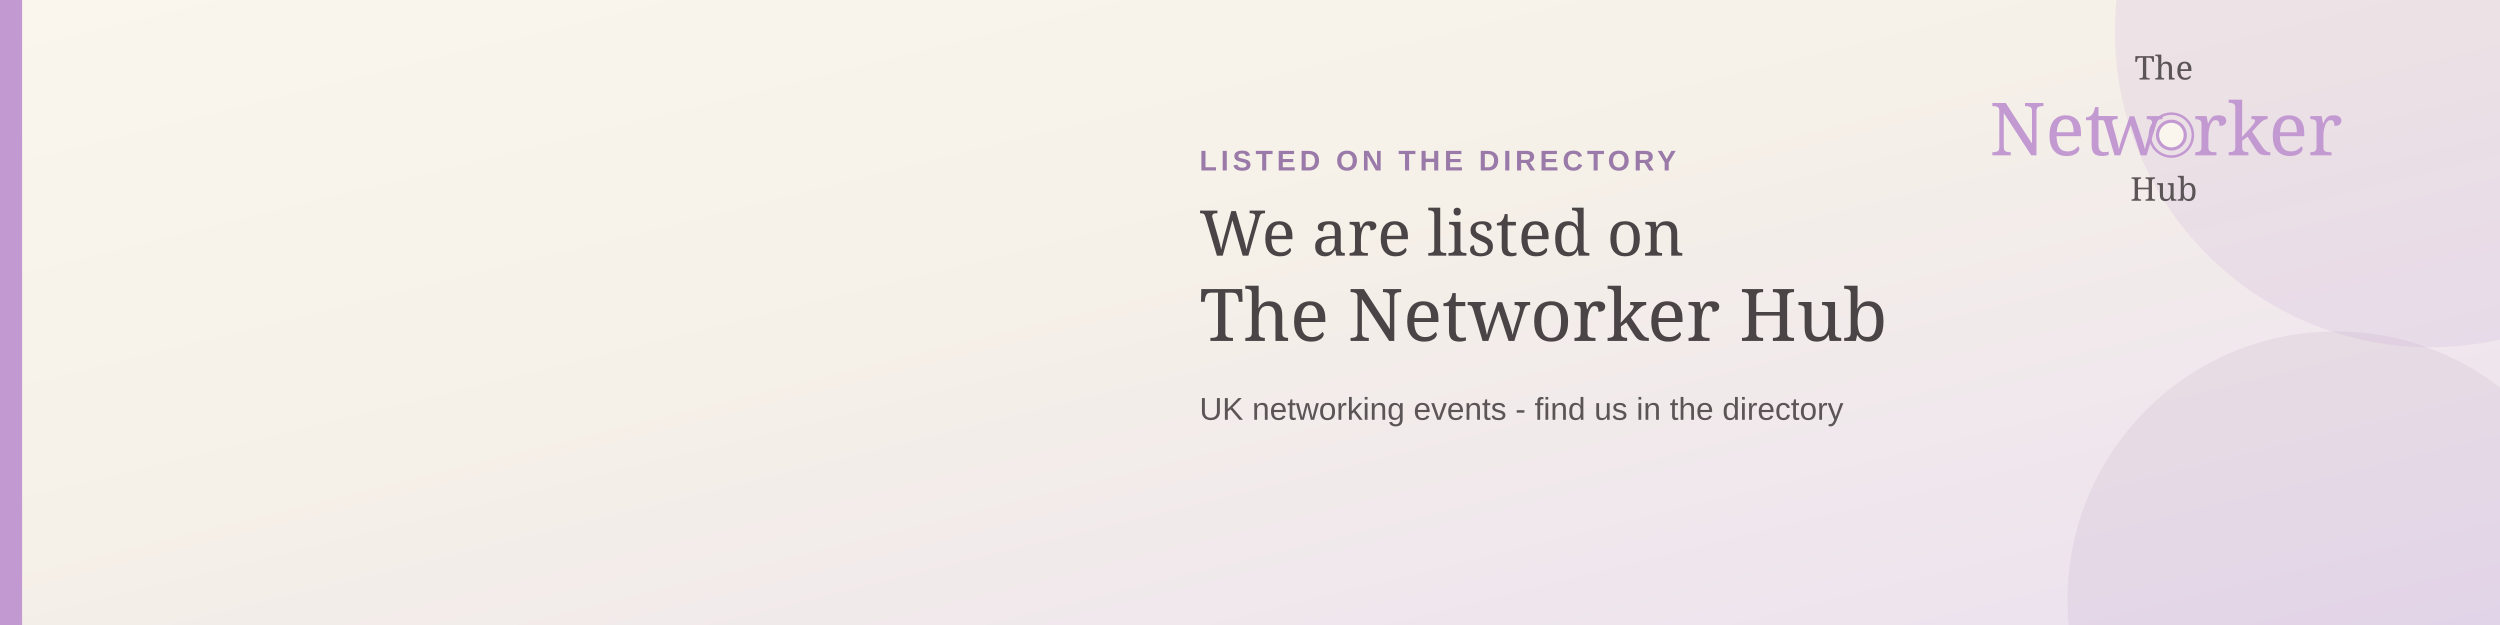
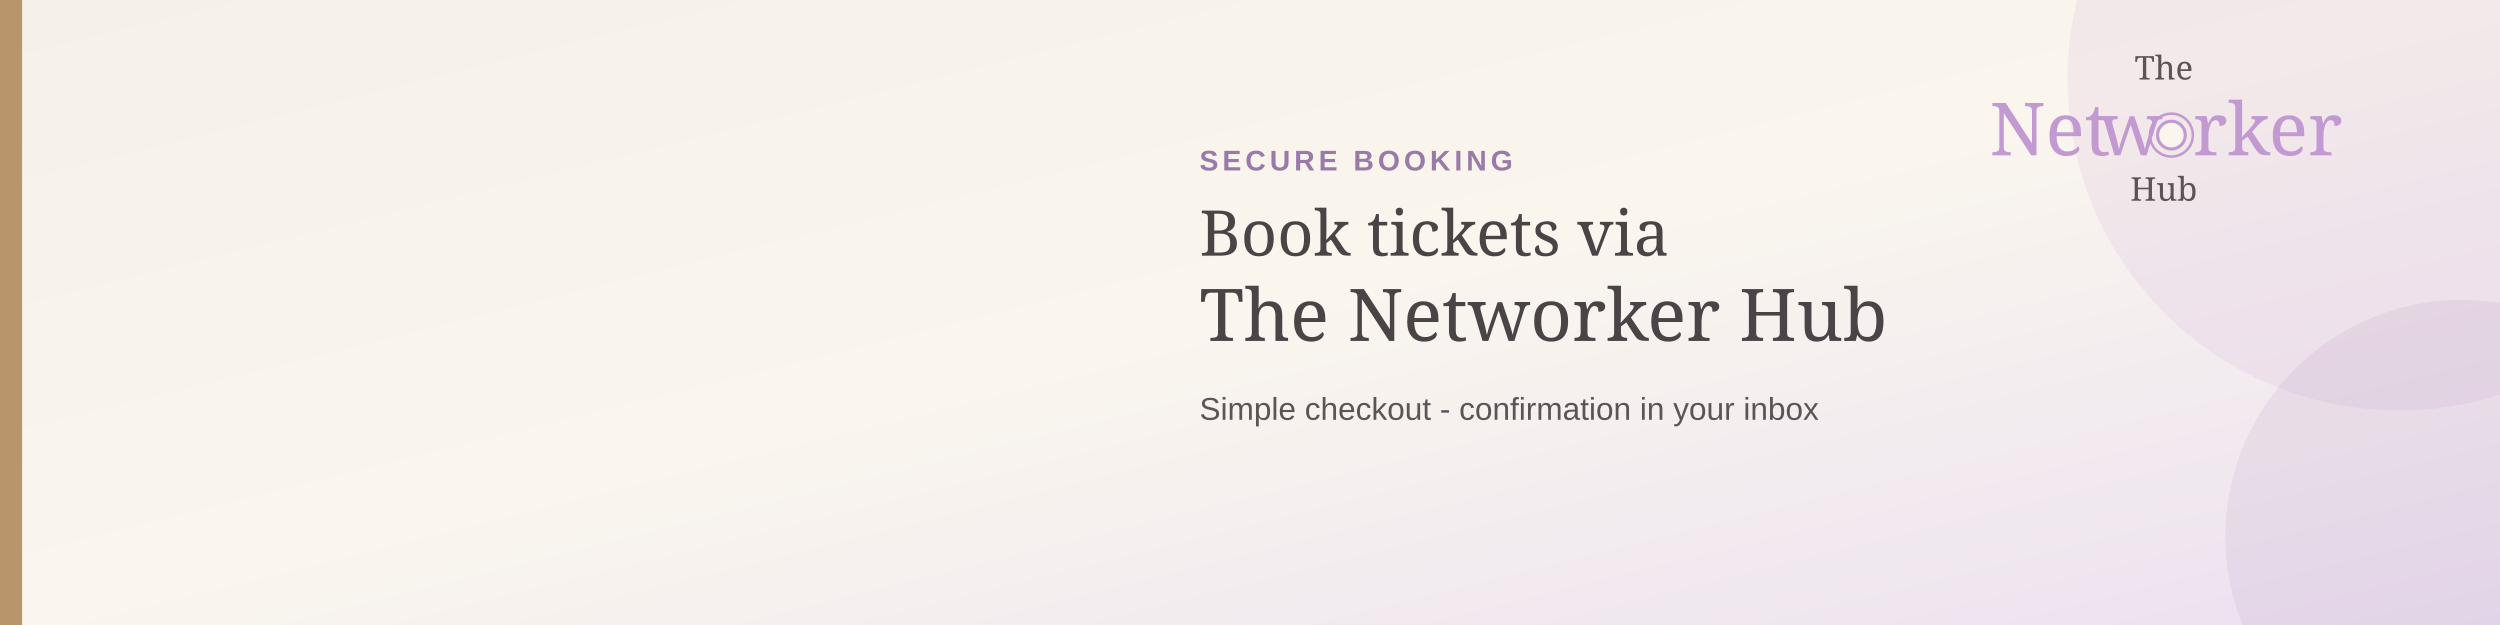
- <svg xmlns="http://www.w3.org/2000/svg" width="1584" height="396" viewBox="0 0 1584 396" role="img" aria-label="We are listed on The Networker Hub">
+ <svg xmlns="http://www.w3.org/2000/svg" width="1584" height="396" viewBox="0 0 1584 396" role="img" aria-label="Book tickets via The Networker Hub">
  <defs>
    <linearGradient id="bg" x1="0" y1="0" x2="1" y2="1">
-       <stop offset="0%" stop-color="#faf6ee" />
-       <stop offset="45%" stop-color="#f5f0e8" />
+       <stop offset="0%" stop-color="#f5f0e8" />
+       <stop offset="50%" stop-color="#faf6ee" />
      <stop offset="100%" stop-color="#ebe0f0" />
    </linearGradient>
  </defs>
  <rect width="1584" height="396" fill="url(#bg)" />
-   <rect x="0" y="0" width="14" height="396" fill="#c299d1" />
-   <circle cx="1540" cy="20" r="200" fill="#c299d1" opacity="0.16" />
-   <circle cx="1480" cy="380" r="170" fill="#9a7aa8" opacity="0.11" />
+   <rect x="0" y="0" width="14" height="396" fill="#b8956a" />
+   <circle cx="1520" cy="50" r="210" fill="#c299d1" opacity="0.14" />
+   <circle cx="1560" cy="340" r="150" fill="#9a7aa8" opacity="0.11" />
  <g transform="translate(760, 108)">
-     <text x="0" y="0" fill="#9a7aa8" font-family="Arial, Helvetica, sans-serif" font-size="18" font-weight="700" letter-spacing="2.5">LISTED ON THE DIRECTORY</text>
-     <text x="0" y="54" fill="#4a4446" font-family="Georgia, serif" font-size="40">We are listed on</text>
+     <text x="0" y="0" fill="#9a7aa8" font-family="Arial, Helvetica, sans-serif" font-size="18" font-weight="700" letter-spacing="2.5">SECURE BOOKING</text>
+     <text x="0" y="54" fill="#4a4446" font-family="Georgia, serif" font-size="40">Book tickets via</text>
    <text x="0" y="108" fill="#4a4446" font-family="Georgia, serif" font-size="46">The Networker Hub</text>
-     <text x="0" y="158" fill="#5c5557" font-family="Arial, Helvetica, sans-serif" font-size="20">UK networking events - find us in the directory</text>
+     <text x="0" y="158" fill="#5c5557" font-family="Arial, Helvetica, sans-serif" font-size="20">Simple checkout - confirmation in your inbox</text>
  </g>
  <g transform="translate(1235, 28) scale(0.8)">
    <text x="170" y="28" text-anchor="middle" font-family="Georgia, serif" font-size="26" fill="#5c5557">The</text>
    <text x="32" y="88" font-family="Georgia, serif" font-size="58" fill="#c299d1">Net</text>
    <text x="119" y="88" font-family="Georgia, serif" font-size="58" fill="#c299d1">w</text>
    <circle cx="176" cy="72" r="11" fill="#faf6ee" stroke="#c299d1" stroke-width="2.5" />
    <circle cx="176" cy="72" r="17" fill="none" stroke="#c299d1" stroke-width="2" />
    <text x="193" y="88" font-family="Georgia, serif" font-size="58" fill="#c299d1">rker</text>
    <text x="170" y="124" text-anchor="middle" font-family="Georgia, serif" font-size="26" fill="#5c5557">Hub</text>
  </g>
</svg>
